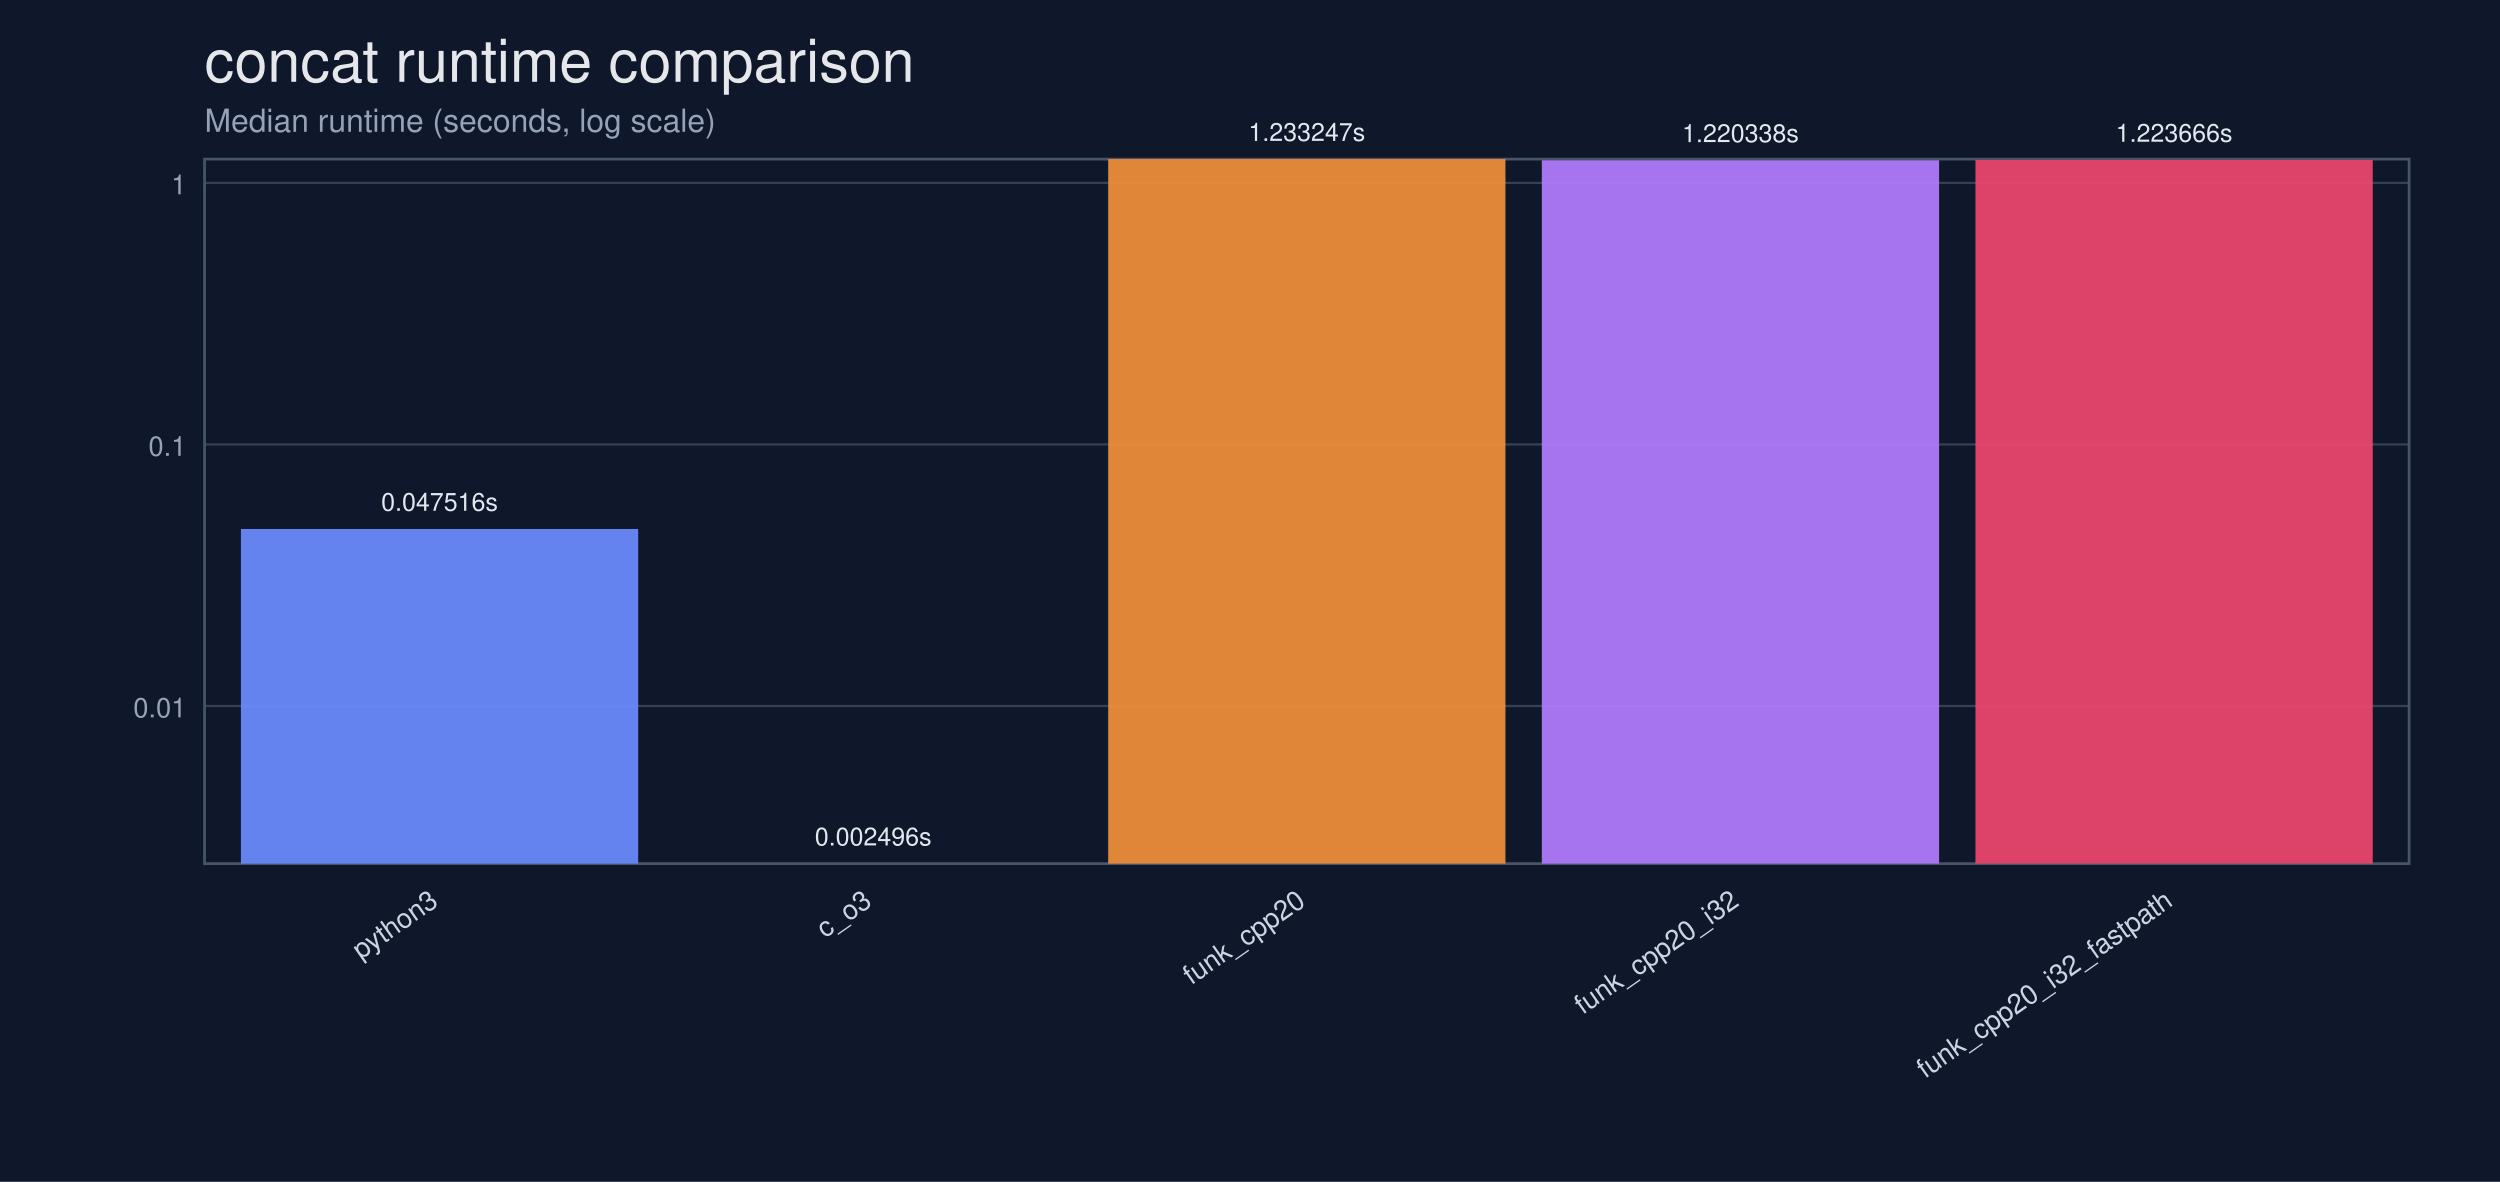
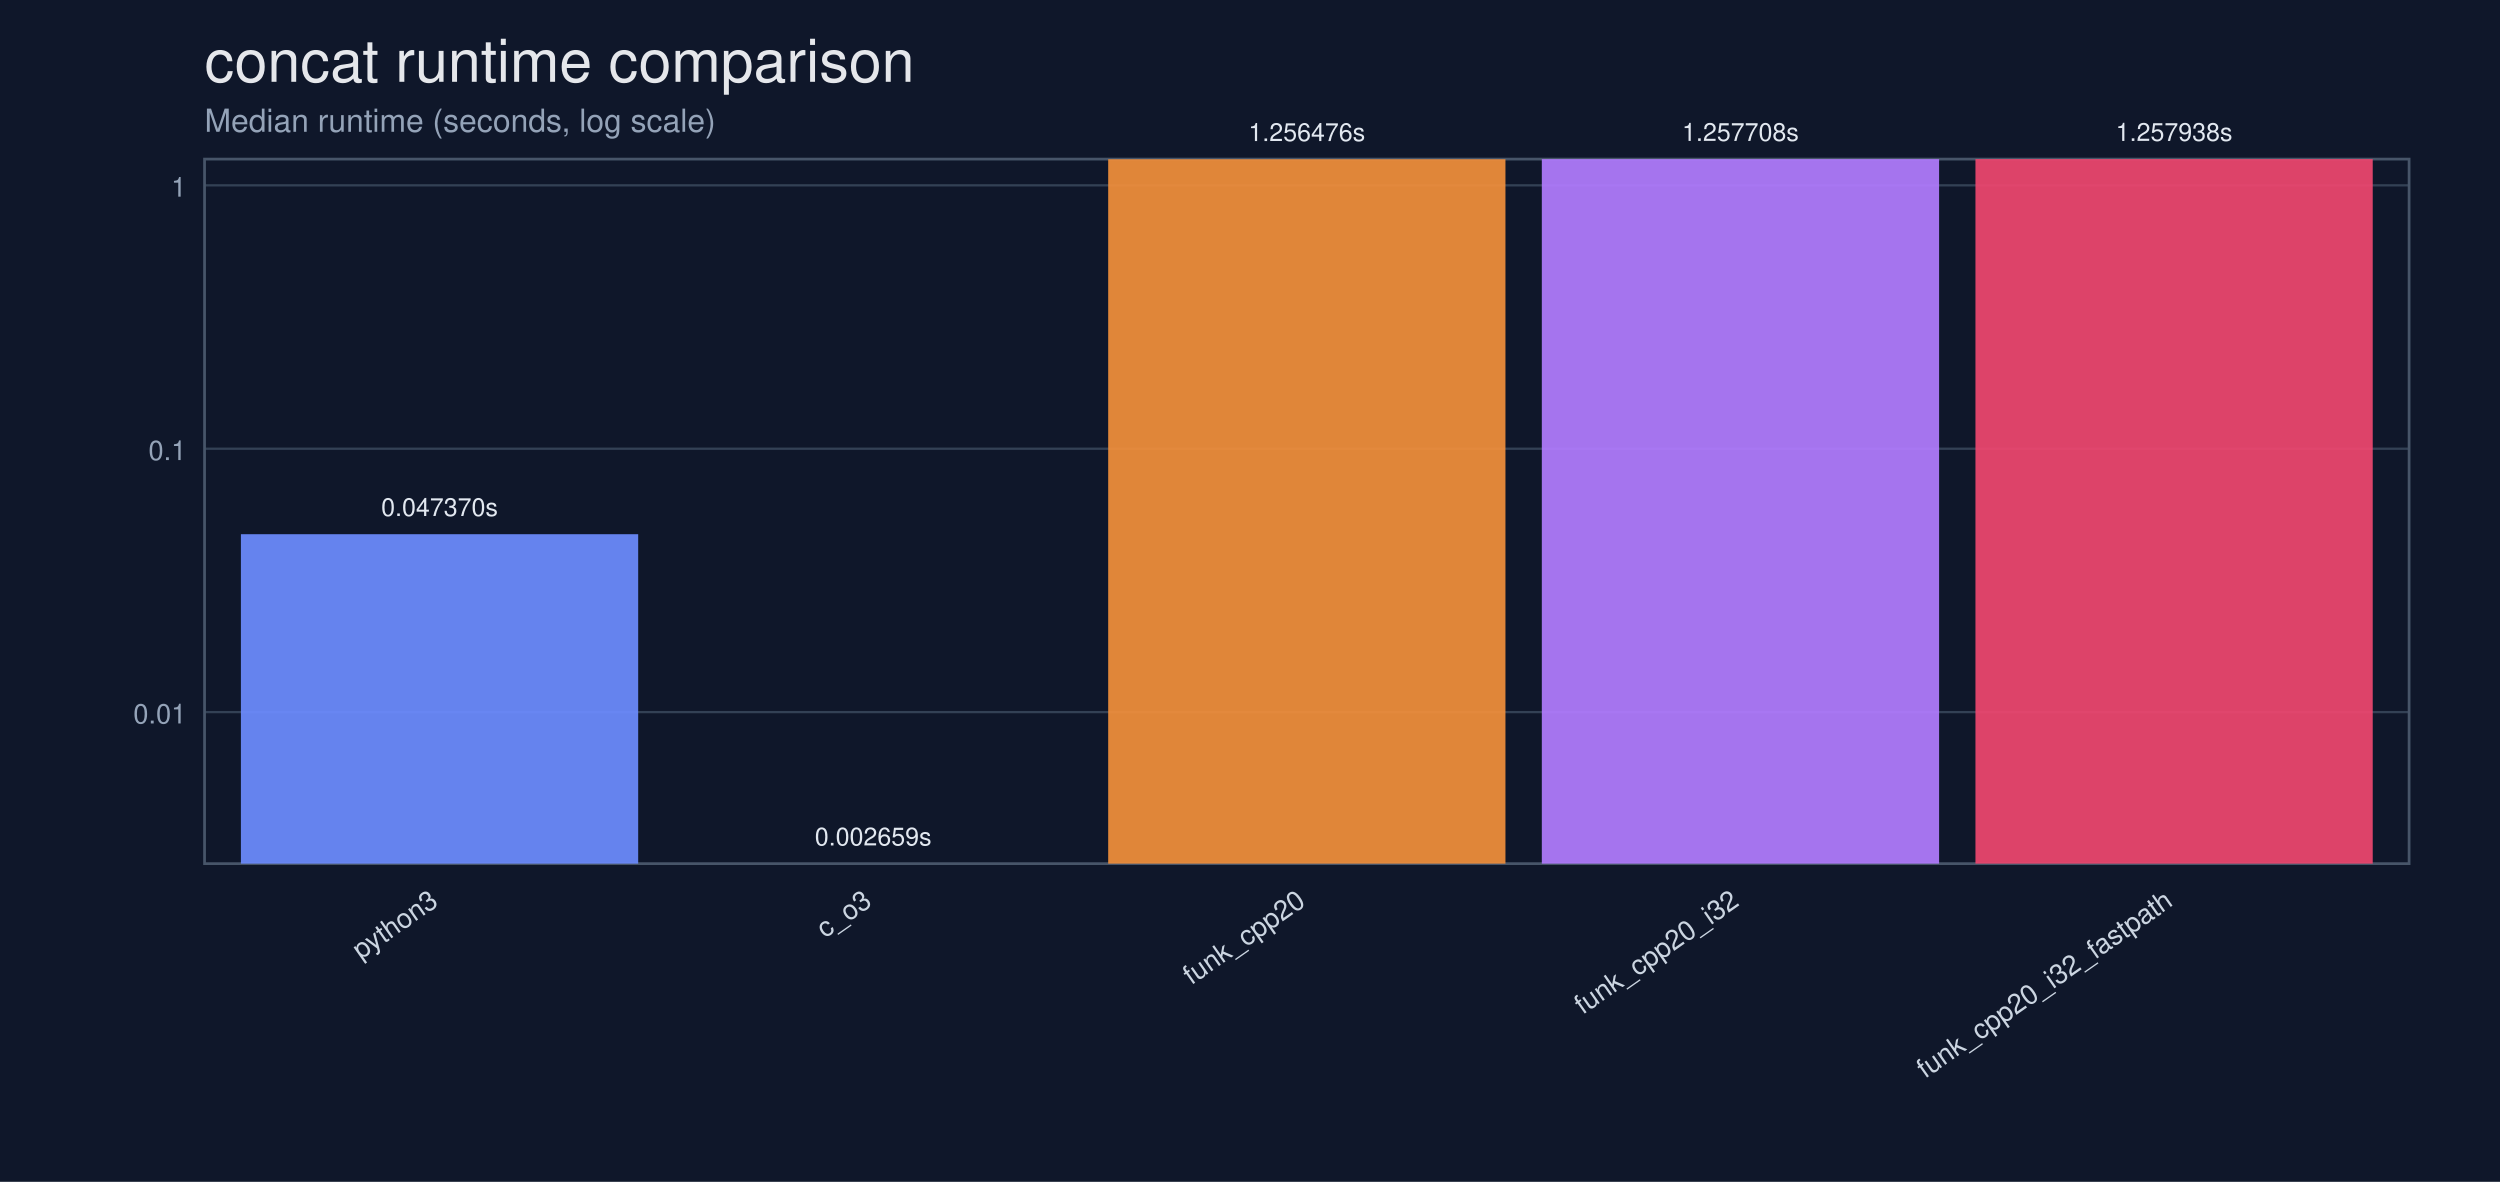
<svg xmlns="http://www.w3.org/2000/svg" width="1100" height="520" viewBox="0 0 1100 520">
  <rect width="100%" height="100%" fill="#0f172a" />
  <text x="90" y="36" fill="#e5e7eb" font-size="26" font-family="Helvetica, Arial">concat runtime comparison</text>
  <text x="90" y="58" fill="#94a3b8" font-size="14" font-family="Helvetica, Arial">Median runtime (seconds, log scale)</text>
-   <line x1="90" y1="310.64" x2="1060" y2="310.64" stroke="#334155" stroke-width="1" />
-   <text x="82" y="315.64" text-anchor="end" fill="#94a3b8" font-size="12" font-family="Helvetica, Arial">0.01</text>
-   <line x1="90" y1="195.56" x2="1060" y2="195.56" stroke="#334155" stroke-width="1" />
-   <text x="82" y="200.56" text-anchor="end" fill="#94a3b8" font-size="12" font-family="Helvetica, Arial">0.1</text>
-   <line x1="90" y1="80.48" x2="1060" y2="80.48" stroke="#334155" stroke-width="1" />
-   <text x="82" y="85.48" text-anchor="end" fill="#94a3b8" font-size="12" font-family="Helvetica, Arial">1</text>
+   <line x1="90" y1="313.33" x2="1060" y2="313.33" stroke="#334155" stroke-width="1" />
+   <text x="82" y="318.33" text-anchor="end" fill="#94a3b8" font-size="12" font-family="Helvetica, Arial">0.01</text>
+   <line x1="90" y1="197.44" x2="1060" y2="197.44" stroke="#334155" stroke-width="1" />
+   <text x="82" y="202.44" text-anchor="end" fill="#94a3b8" font-size="12" font-family="Helvetica, Arial">0.1</text>
+   <line x1="90" y1="81.55" x2="1060" y2="81.55" stroke="#334155" stroke-width="1" />
+   <text x="82" y="86.55" text-anchor="end" fill="#94a3b8" font-size="12" font-family="Helvetica, Arial">1</text>
  <rect x="90" y="70" width="970" height="310" fill="none" stroke="#475569" stroke-width="1.2" />
-   <rect x="106.00" y="232.75" width="174.80" height="147.25" fill="#6c8cff" opacity="0.92" />
-   <text x="193.40" y="224.75" text-anchor="middle" fill="#e2e8f0" font-size="11" font-family="Helvetica, Arial">0.047516s</text>
+   <rect x="106.00" y="235.05" width="174.80" height="144.95" fill="#6c8cff" opacity="0.92" />
+   <text x="193.40" y="227.05" text-anchor="middle" fill="#e2e8f0" font-size="11" font-family="Helvetica, Arial">0.047370s</text>
  <text x="193.40" y="398.00" text-anchor="end" transform="rotate(-35 193.40,398.00)" fill="#cbd5e1" font-size="12" font-family="Helvetica, Arial">python3</text>
  <rect x="296.80" y="380.00" width="174.80" height="0.00" fill="#46b3a9" opacity="0.92" />
-   <text x="384.20" y="372.00" text-anchor="middle" fill="#e2e8f0" font-size="11" font-family="Helvetica, Arial">0.002496s</text>
+   <text x="384.20" y="372.00" text-anchor="middle" fill="#e2e8f0" font-size="11" font-family="Helvetica, Arial">0.002659s</text>
  <text x="384.20" y="398.00" text-anchor="end" transform="rotate(-35 384.20,398.00)" fill="#cbd5e1" font-size="12" font-family="Helvetica, Arial">c_o3</text>
-   <rect x="487.60" y="70.00" width="174.80" height="310.00" fill="#f28f3b" opacity="0.92" />
-   <text x="575.00" y="62.00" text-anchor="middle" fill="#e2e8f0" font-size="11" font-family="Helvetica, Arial">1.233247s</text>
+   <rect x="487.60" y="70.06" width="174.80" height="309.94" fill="#f28f3b" opacity="0.92" />
+   <text x="575.00" y="62.06" text-anchor="middle" fill="#e2e8f0" font-size="11" font-family="Helvetica, Arial">1.256476s</text>
  <text x="575.00" y="398.00" text-anchor="end" transform="rotate(-35 575.00,398.00)" fill="#cbd5e1" font-size="12" font-family="Helvetica, Arial">funk_cpp20</text>
-   <rect x="678.40" y="70.53" width="174.80" height="309.47" fill="#b27cff" opacity="0.92" />
-   <text x="765.80" y="62.53" text-anchor="middle" fill="#e2e8f0" font-size="11" font-family="Helvetica, Arial">1.220338s</text>
+   <rect x="678.40" y="70.01" width="174.80" height="309.99" fill="#b27cff" opacity="0.92" />
+   <text x="765.80" y="62.01" text-anchor="middle" fill="#e2e8f0" font-size="11" font-family="Helvetica, Arial">1.257708s</text>
  <text x="765.80" y="398.00" text-anchor="end" transform="rotate(-35 765.80,398.00)" fill="#cbd5e1" font-size="12" font-family="Helvetica, Arial">funk_cpp20_i32</text>
-   <rect x="869.20" y="70.39" width="174.80" height="309.61" fill="#ef476f" opacity="0.92" />
-   <text x="956.60" y="62.39" text-anchor="middle" fill="#e2e8f0" font-size="11" font-family="Helvetica, Arial">1.223666s</text>
+   <rect x="869.20" y="70.00" width="174.80" height="310.00" fill="#ef476f" opacity="0.92" />
+   <text x="956.60" y="62.00" text-anchor="middle" fill="#e2e8f0" font-size="11" font-family="Helvetica, Arial">1.257938s</text>
  <text x="956.60" y="398.00" text-anchor="end" transform="rotate(-35 956.60,398.00)" fill="#cbd5e1" font-size="12" font-family="Helvetica, Arial">funk_cpp20_i32_fastpath</text>
</svg>
